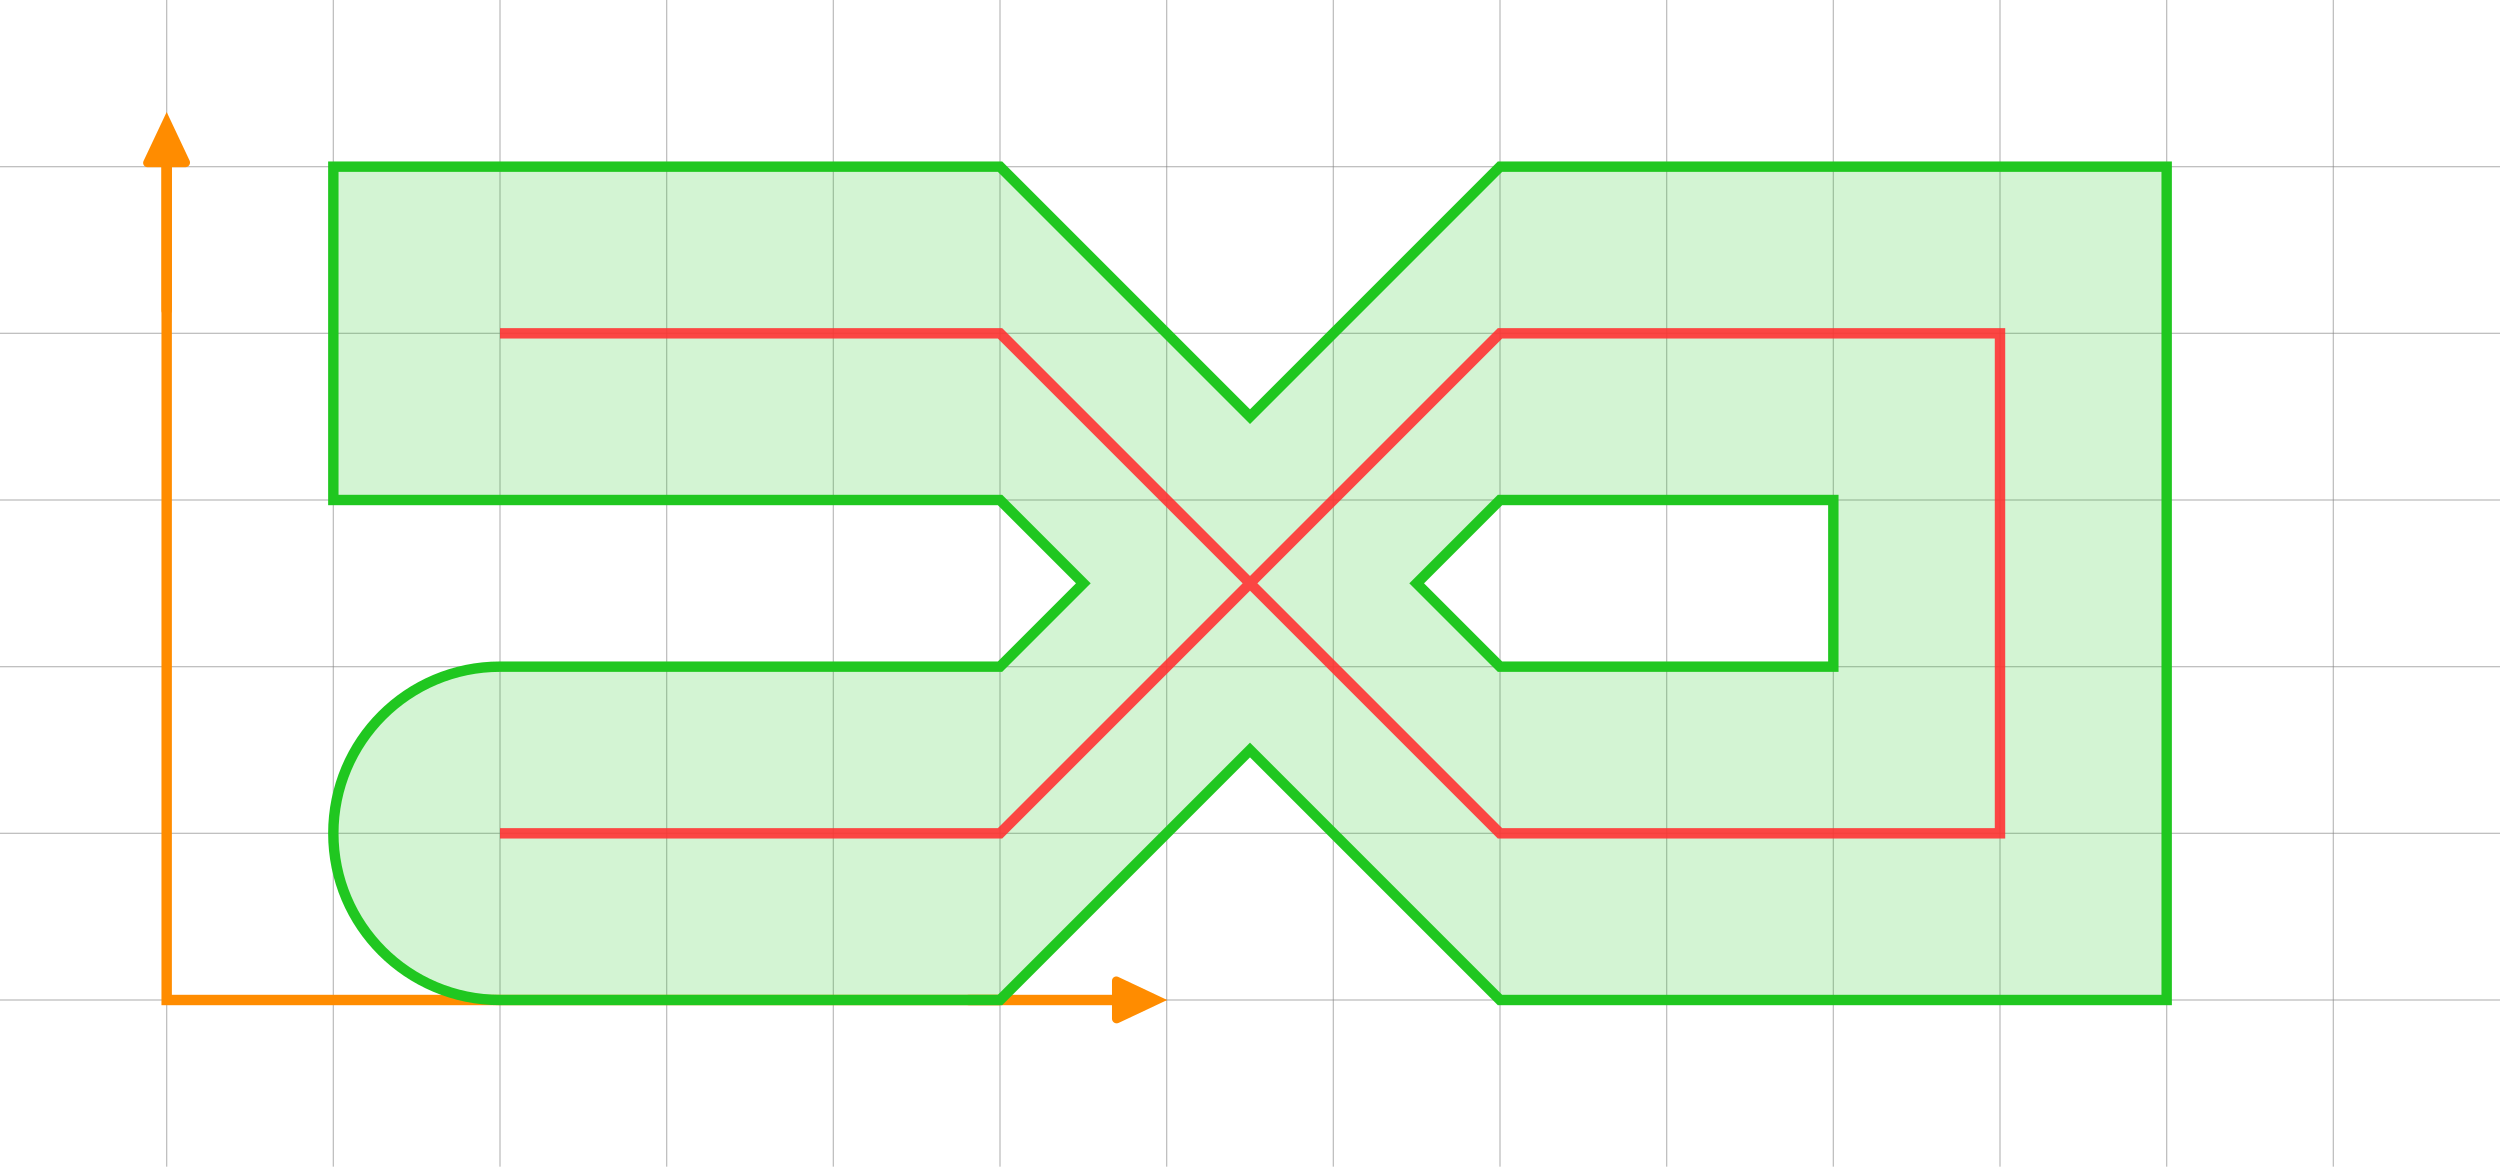
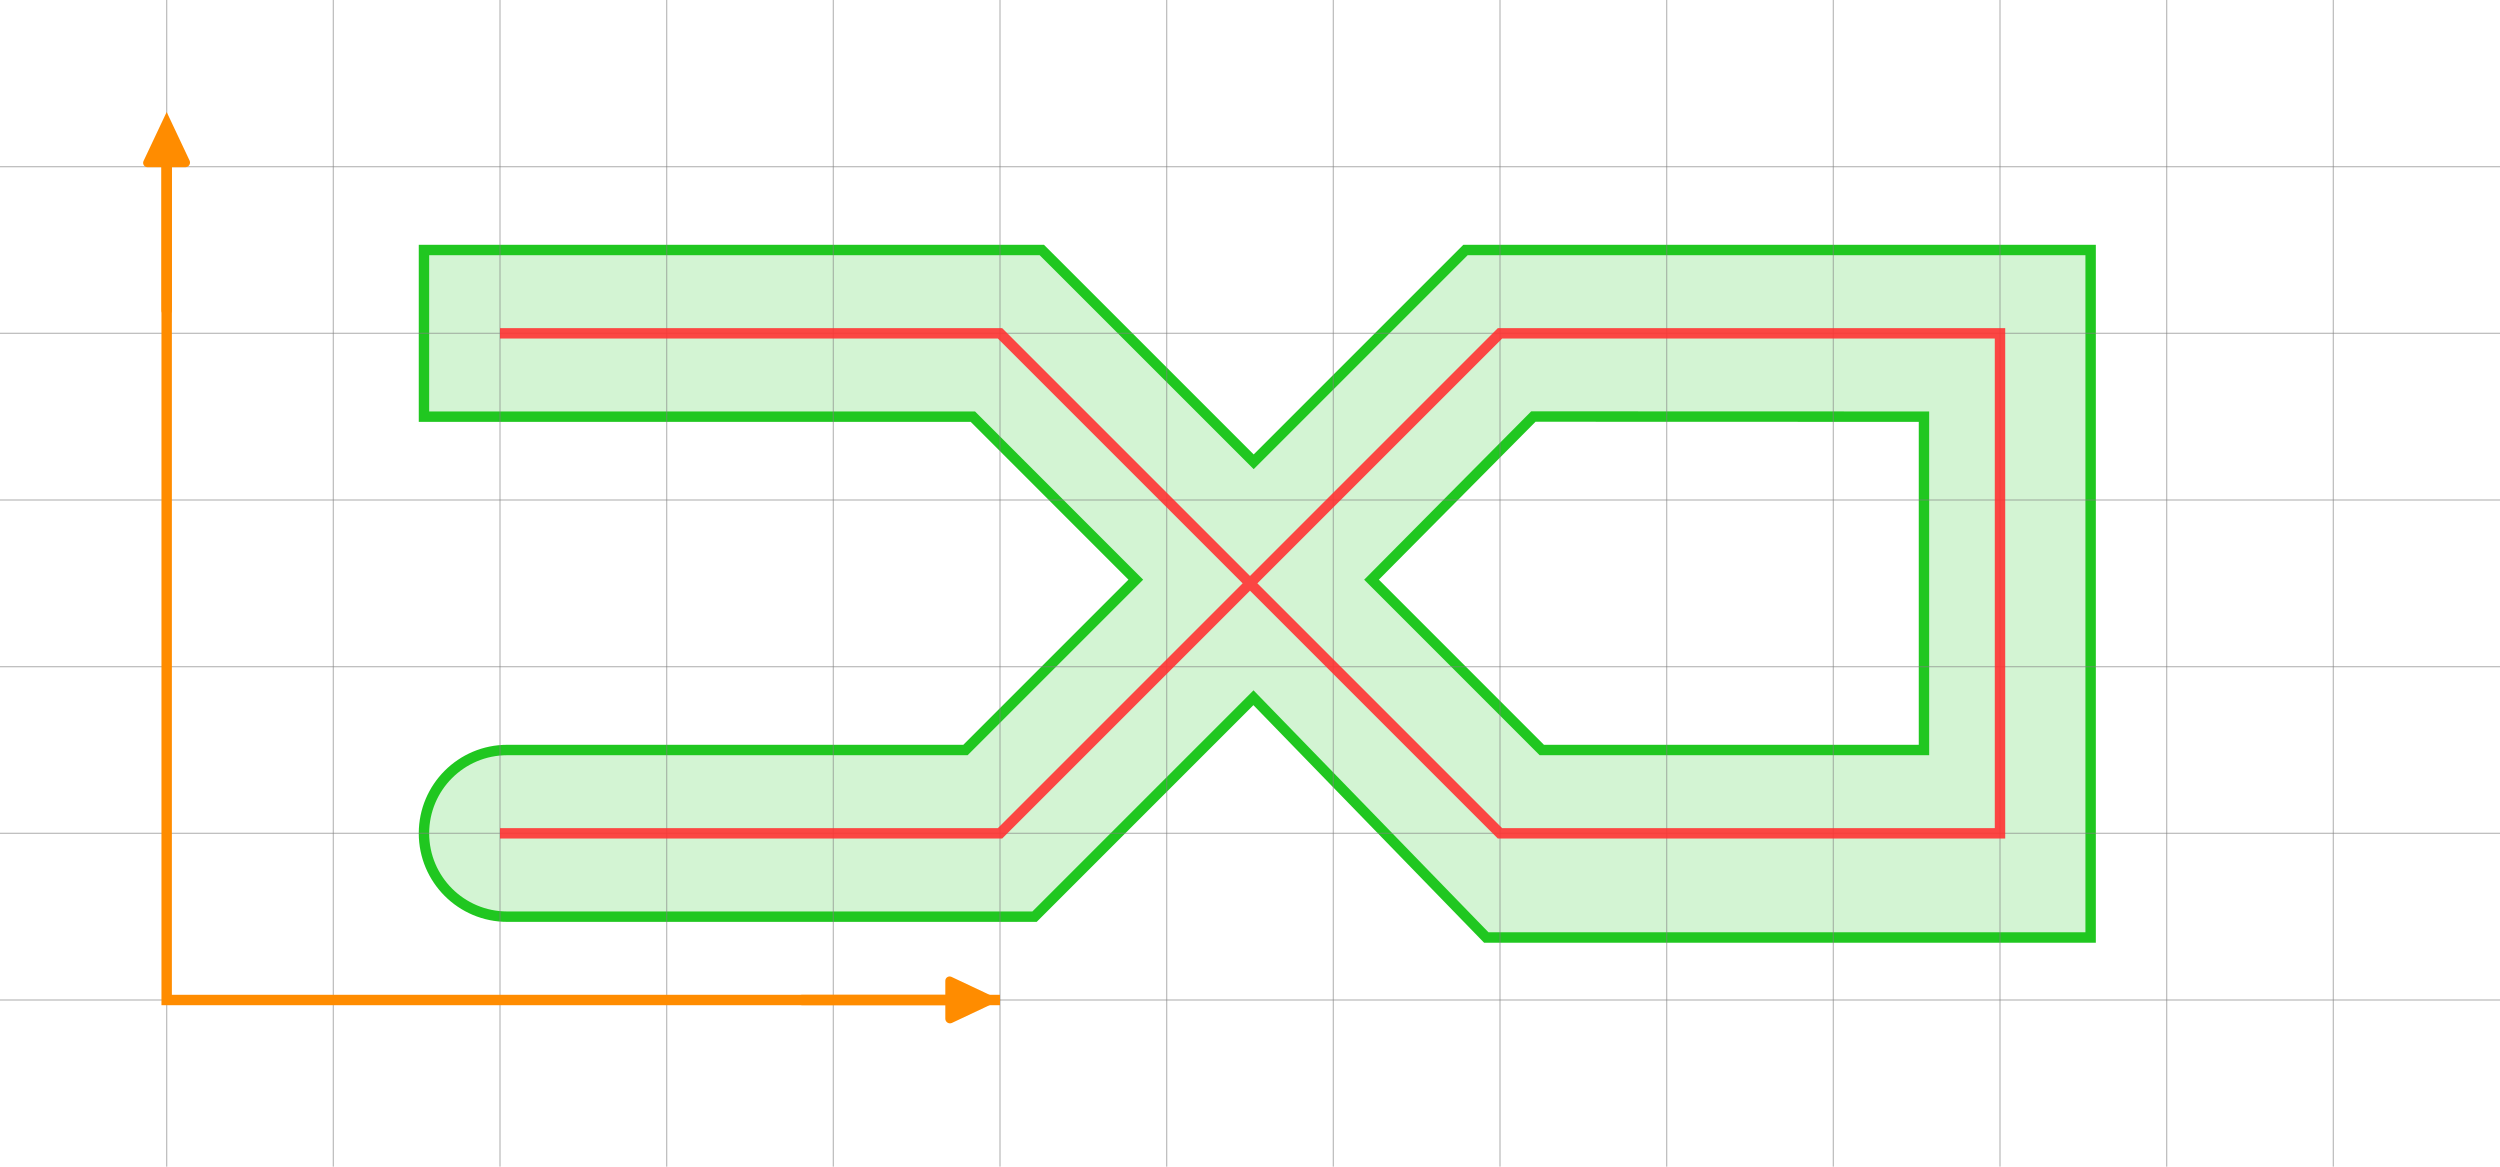
<svg xmlns="http://www.w3.org/2000/svg" width="1920" height="896" viewBox="0 0 1920 896" version="1.1" id="svg5">
  <defs id="defs2">
    </defs>
  <g id="layer1">
+     <path id="path4" style="fill:#1fc71f;fill-opacity:0.196;stroke:#20c720;stroke-width:8;stroke-linecap:butt;stroke-linejoin:miter;stroke-dasharray:none;stroke-opacity:1" d="M 1125.503,192 962.832,354.658 800.125,192 H 325.609 V 320 H 747.162 L 872.299,445.191 741.49,576 H 389.609 c -35.346,0 -64,28.654 -64,64 0,35.346 28.654,64 64,64 H 794.526 L 962.652,535.857 1141.465,720 h 464.145 V 192 Z m 52.132,127.903 299.975,0.097 v 256 l -293.52,-0.004 -130.777,-130.799 z" />
    <g id="g1" style="stroke-width:1;stroke-dasharray:none">
-       <path style="fill:#000000;stroke:#808080;stroke-width:1;stroke-linecap:butt;stroke-linejoin:miter;stroke-opacity:0.5;stroke-dasharray:none" d="M 1920,768 H 0" id="path7" />
-       <path style="fill:#000000;stroke:#808080;stroke-width:1;stroke-linecap:butt;stroke-linejoin:miter;stroke-opacity:0.5;stroke-dasharray:none" d="M 1024,0 V 896" id="path10" />
-       <path style="fill:#000000;stroke:#808080;stroke-width:1;stroke-linecap:butt;stroke-linejoin:miter;stroke-opacity:0.5;stroke-dasharray:none" d="M 1920,128 H 0" id="path28" />
-       <path style="fill:#000000;stroke:#808080;stroke-width:1;stroke-linecap:butt;stroke-linejoin:miter;stroke-opacity:0.5;stroke-dasharray:none" d="M 1920,384 H 0" id="path30" />
-       <path style="fill:#000000;stroke:#808080;stroke-width:1;stroke-linecap:butt;stroke-linejoin:miter;stroke-opacity:0.5;stroke-dasharray:none" d="M 1920,512 H 0" id="path31" />
-       <path style="fill:#000000;stroke:#808080;stroke-width:1;stroke-linecap:butt;stroke-linejoin:miter;stroke-opacity:0.5;stroke-dasharray:none" d="M 1920,640 H 0" id="path32" />
-       <path style="fill:#000000;stroke:#808080;stroke-width:1;stroke-linecap:butt;stroke-linejoin:miter;stroke-opacity:0.5;stroke-dasharray:none" d="M 1920,256 H 0" id="path8" />
-       <path style="fill:#000000;stroke:#808080;stroke-width:1;stroke-linecap:butt;stroke-linejoin:miter;stroke-opacity:0.5;stroke-dasharray:none" d="M 128,0 V 896" id="path11" />
-       <path style="fill:#000000;stroke:#808080;stroke-width:1;stroke-linecap:butt;stroke-linejoin:miter;stroke-opacity:0.5;stroke-dasharray:none" d="M 256,0 V 896" id="path13" />
-       <path style="fill:#000000;stroke:#808080;stroke-width:1;stroke-linecap:butt;stroke-linejoin:miter;stroke-opacity:0.5;stroke-dasharray:none" d="M 384,0 V 896" id="path14" />
-       <path style="fill:#000000;stroke:#808080;stroke-width:1;stroke-linecap:butt;stroke-linejoin:miter;stroke-opacity:0.5;stroke-dasharray:none" d="M 512,0 V 896" id="path15" />
-       <path style="fill:#000000;stroke:#808080;stroke-width:1;stroke-linecap:butt;stroke-linejoin:miter;stroke-opacity:0.5;stroke-dasharray:none" d="M 640,0 V 896" id="path16" />
-       <path style="fill:#000000;stroke:#808080;stroke-width:1;stroke-linecap:butt;stroke-linejoin:miter;stroke-opacity:0.5;stroke-dasharray:none" d="M 768,0 V 896" id="path17" />
-       <path style="fill:#000000;stroke:#808080;stroke-width:1;stroke-linecap:butt;stroke-linejoin:miter;stroke-opacity:0.5;stroke-dasharray:none" d="M 896,0 V 896" id="path9" />
-       <path style="fill:#000000;stroke:#808080;stroke-width:1;stroke-linecap:butt;stroke-linejoin:miter;stroke-opacity:0.5;stroke-dasharray:none" d="M 1152,0 V 896" id="path12" />
-       <path style="fill:#000000;stroke:#808080;stroke-width:1;stroke-linecap:butt;stroke-linejoin:miter;stroke-opacity:0.5;stroke-dasharray:none" d="M 1280,0 V 896" id="path18" />
-       <path style="fill:#000000;stroke:#808080;stroke-width:1;stroke-linecap:butt;stroke-linejoin:miter;stroke-opacity:0.5;stroke-dasharray:none" d="M 1408,0 V 896" id="path19" />
-       <path style="fill:#000000;stroke:#808080;stroke-width:1;stroke-linecap:butt;stroke-linejoin:miter;stroke-opacity:0.5;stroke-dasharray:none" d="M 1536,0 V 896" id="path20" />
-       <path style="fill:#000000;stroke:#808080;stroke-width:1;stroke-linecap:butt;stroke-linejoin:miter;stroke-opacity:0.5;stroke-dasharray:none" d="M 1664,0 V 896" id="path21" />
-       <path style="fill:#000000;stroke:#808080;stroke-width:1;stroke-linecap:butt;stroke-linejoin:miter;stroke-opacity:0.5;stroke-dasharray:none" d="M 1792,0 V 896" id="path22" />
+       <path style="fill:#000000;stroke:#808080;stroke-width:1;stroke-linecap:butt;stroke-linejoin:miter;stroke-dasharray:none;stroke-opacity:0.5" d="M 1920,768 H 0" id="path7" />
+       <path style="fill:#000000;stroke:#808080;stroke-width:1;stroke-linecap:butt;stroke-linejoin:miter;stroke-dasharray:none;stroke-opacity:0.5" d="M 1024,0 V 896" id="path10" />
+       <path style="fill:#000000;stroke:#808080;stroke-width:1;stroke-linecap:butt;stroke-linejoin:miter;stroke-dasharray:none;stroke-opacity:0.5" d="M 1920,128 H 0" id="path28" />
+       <path style="fill:#000000;stroke:#808080;stroke-width:1;stroke-linecap:butt;stroke-linejoin:miter;stroke-dasharray:none;stroke-opacity:0.5" d="M 1920,384 H 0" id="path30" />
+       <path style="fill:#000000;stroke:#808080;stroke-width:1;stroke-linecap:butt;stroke-linejoin:miter;stroke-dasharray:none;stroke-opacity:0.5" d="M 1920,512 H 0" id="path31" />
+       <path style="fill:#000000;stroke:#808080;stroke-width:1;stroke-linecap:butt;stroke-linejoin:miter;stroke-dasharray:none;stroke-opacity:0.5" d="M 1920,640 H 0" id="path32" />
+       <path style="fill:#000000;stroke:#808080;stroke-width:1;stroke-linecap:butt;stroke-linejoin:miter;stroke-dasharray:none;stroke-opacity:0.5" d="M 1920,256 H 0" id="path8" />
+       <path style="fill:#000000;stroke:#808080;stroke-width:1;stroke-linecap:butt;stroke-linejoin:miter;stroke-dasharray:none;stroke-opacity:0.5" d="M 128,0 V 896" id="path11" />
+       <path style="fill:#000000;stroke:#808080;stroke-width:1;stroke-linecap:butt;stroke-linejoin:miter;stroke-dasharray:none;stroke-opacity:0.5" d="M 256,0 V 896" id="path13" />
+       <path style="fill:#000000;stroke:#808080;stroke-width:1;stroke-linecap:butt;stroke-linejoin:miter;stroke-dasharray:none;stroke-opacity:0.5" d="M 384,0 V 896" id="path14" />
+       <path style="fill:#000000;stroke:#808080;stroke-width:1;stroke-linecap:butt;stroke-linejoin:miter;stroke-dasharray:none;stroke-opacity:0.5" d="M 512,0 V 896" id="path15" />
+       <path style="fill:#000000;stroke:#808080;stroke-width:1;stroke-linecap:butt;stroke-linejoin:miter;stroke-dasharray:none;stroke-opacity:0.5" d="M 640,0 V 896" id="path16" />
+       <path style="fill:#000000;stroke:#808080;stroke-width:1;stroke-linecap:butt;stroke-linejoin:miter;stroke-dasharray:none;stroke-opacity:0.5" d="M 768,0 V 896" id="path17" />
+       <path style="fill:#000000;stroke:#808080;stroke-width:1;stroke-linecap:butt;stroke-linejoin:miter;stroke-dasharray:none;stroke-opacity:0.5" d="M 896,0 V 896" id="path9" />
+       <path style="fill:#000000;stroke:#808080;stroke-width:1;stroke-linecap:butt;stroke-linejoin:miter;stroke-dasharray:none;stroke-opacity:0.5" d="M 1152,0 V 896" id="path12" />
+       <path style="fill:#000000;stroke:#808080;stroke-width:1;stroke-linecap:butt;stroke-linejoin:miter;stroke-dasharray:none;stroke-opacity:0.5" d="M 1280,0 V 896" id="path18" />
+       <path style="fill:#000000;stroke:#808080;stroke-width:1;stroke-linecap:butt;stroke-linejoin:miter;stroke-dasharray:none;stroke-opacity:0.5" d="M 1408,0 V 896" id="path19" />
+       <path style="fill:#000000;stroke:#808080;stroke-width:1;stroke-linecap:butt;stroke-linejoin:miter;stroke-dasharray:none;stroke-opacity:0.5" d="M 1536,0 V 896" id="path20" />
+       <path style="fill:#000000;stroke:#808080;stroke-width:1;stroke-linecap:butt;stroke-linejoin:miter;stroke-dasharray:none;stroke-opacity:0.5" d="M 1664,0 V 896" id="path21" />
+       <path style="fill:#000000;stroke:#808080;stroke-width:1;stroke-linecap:butt;stroke-linejoin:miter;stroke-dasharray:none;stroke-opacity:0.5" d="M 1792,0 V 896" id="path22" />
    </g>
    <g id="g2">
      <path style="fill:none;stroke:#ff8c00;stroke-width:8;stroke-linecap:butt;stroke-linejoin:miter;stroke-dasharray:none;stroke-opacity:1" d="M 128,128 V 768 H 768" id="path23" />
-       <path id="path24" style="color:#000000;fill:#ff8c00;fill-opacity:1;stroke:none;stroke-width:0;stroke-dasharray:none" d="M 1330,625.242 V 636 h -110 a 4,4 135 0 0 -4,4 4.107,4.107 43.523 0 0 4.212,4 H 1330 v 10.364 a 3.573,3.573 32.376 0 0 5.097,3.232 L 1372.408,640 1334.741,622.236 A 3.323,3.323 147.624 0 0 1330,625.242 Z" transform="translate(-476,128)" />
+       <path id="path24" style="color:#000000;fill:#ff8c00;fill-opacity:1;stroke:none;stroke-width:0;stroke-dasharray:none" d="M 1330,625.242 V 636 h -110 a 4,4 135 0 0 -4,4 4.107,4.107 43.523 0 0 4.212,4 H 1330 v 10.364 a 3.573,3.573 32.376 0 0 5.097,3.232 L 1372.408,640 1334.741,622.236 A 3.323,3.323 147.624 0 0 1330,625.242 Z" transform="translate(-604,128)" />
      <path id="path25" style="color:#000000;fill:#ff8c00;fill-opacity:1;stroke:none;stroke-width:0;stroke-dasharray:none" d="M 1330,625.242 V 636 h -110 a 4,4 135 0 0 -4,4 4.107,4.107 43.523 0 0 4.212,4 H 1330 v 10.364 a 3.573,3.573 32.376 0 0 5.097,3.232 L 1372.408,640 1334.741,622.236 A 3.323,3.323 147.624 0 0 1330,625.242 Z" transform="rotate(-90,473.204,985.2043)" />
    </g>
-     <path id="path4" style="fill:#1fc71f;fill-opacity:0.196;stroke:#20c720;stroke-width:8;stroke-linecap:butt;stroke-linejoin:miter;stroke-dasharray:none;stroke-opacity:1" d="M 256 128 L 256 384 L 768 384 L 832 448 L 768 512 L 384 512 A 128 128 0 0 0 256 640 A 128 128 0 0 0 384 768 L 768 768 L 960 576 L 1152 768 L 1664 768 L 1664 128 L 1152 128 L 960 320 L 768 128 L 256 128 z M 1152 384 L 1408 384 L 1408 512 L 1152 512 L 1088 448 L 1152 384 z " />
    <g id="g3" style="opacity:1;fill:#c71585;fill-opacity:1;stroke:none;stroke-opacity:1" />
    <path style="fill:none;stroke:#ff3333;stroke-width:8;stroke-linecap:butt;stroke-linejoin:miter;stroke-dasharray:none;stroke-opacity:0.898" d="m 384,640 h 384 l 384,-384 h 384 V 640 H 1152 L 768,256 H 384" id="path3" />
  </g>
</svg>
